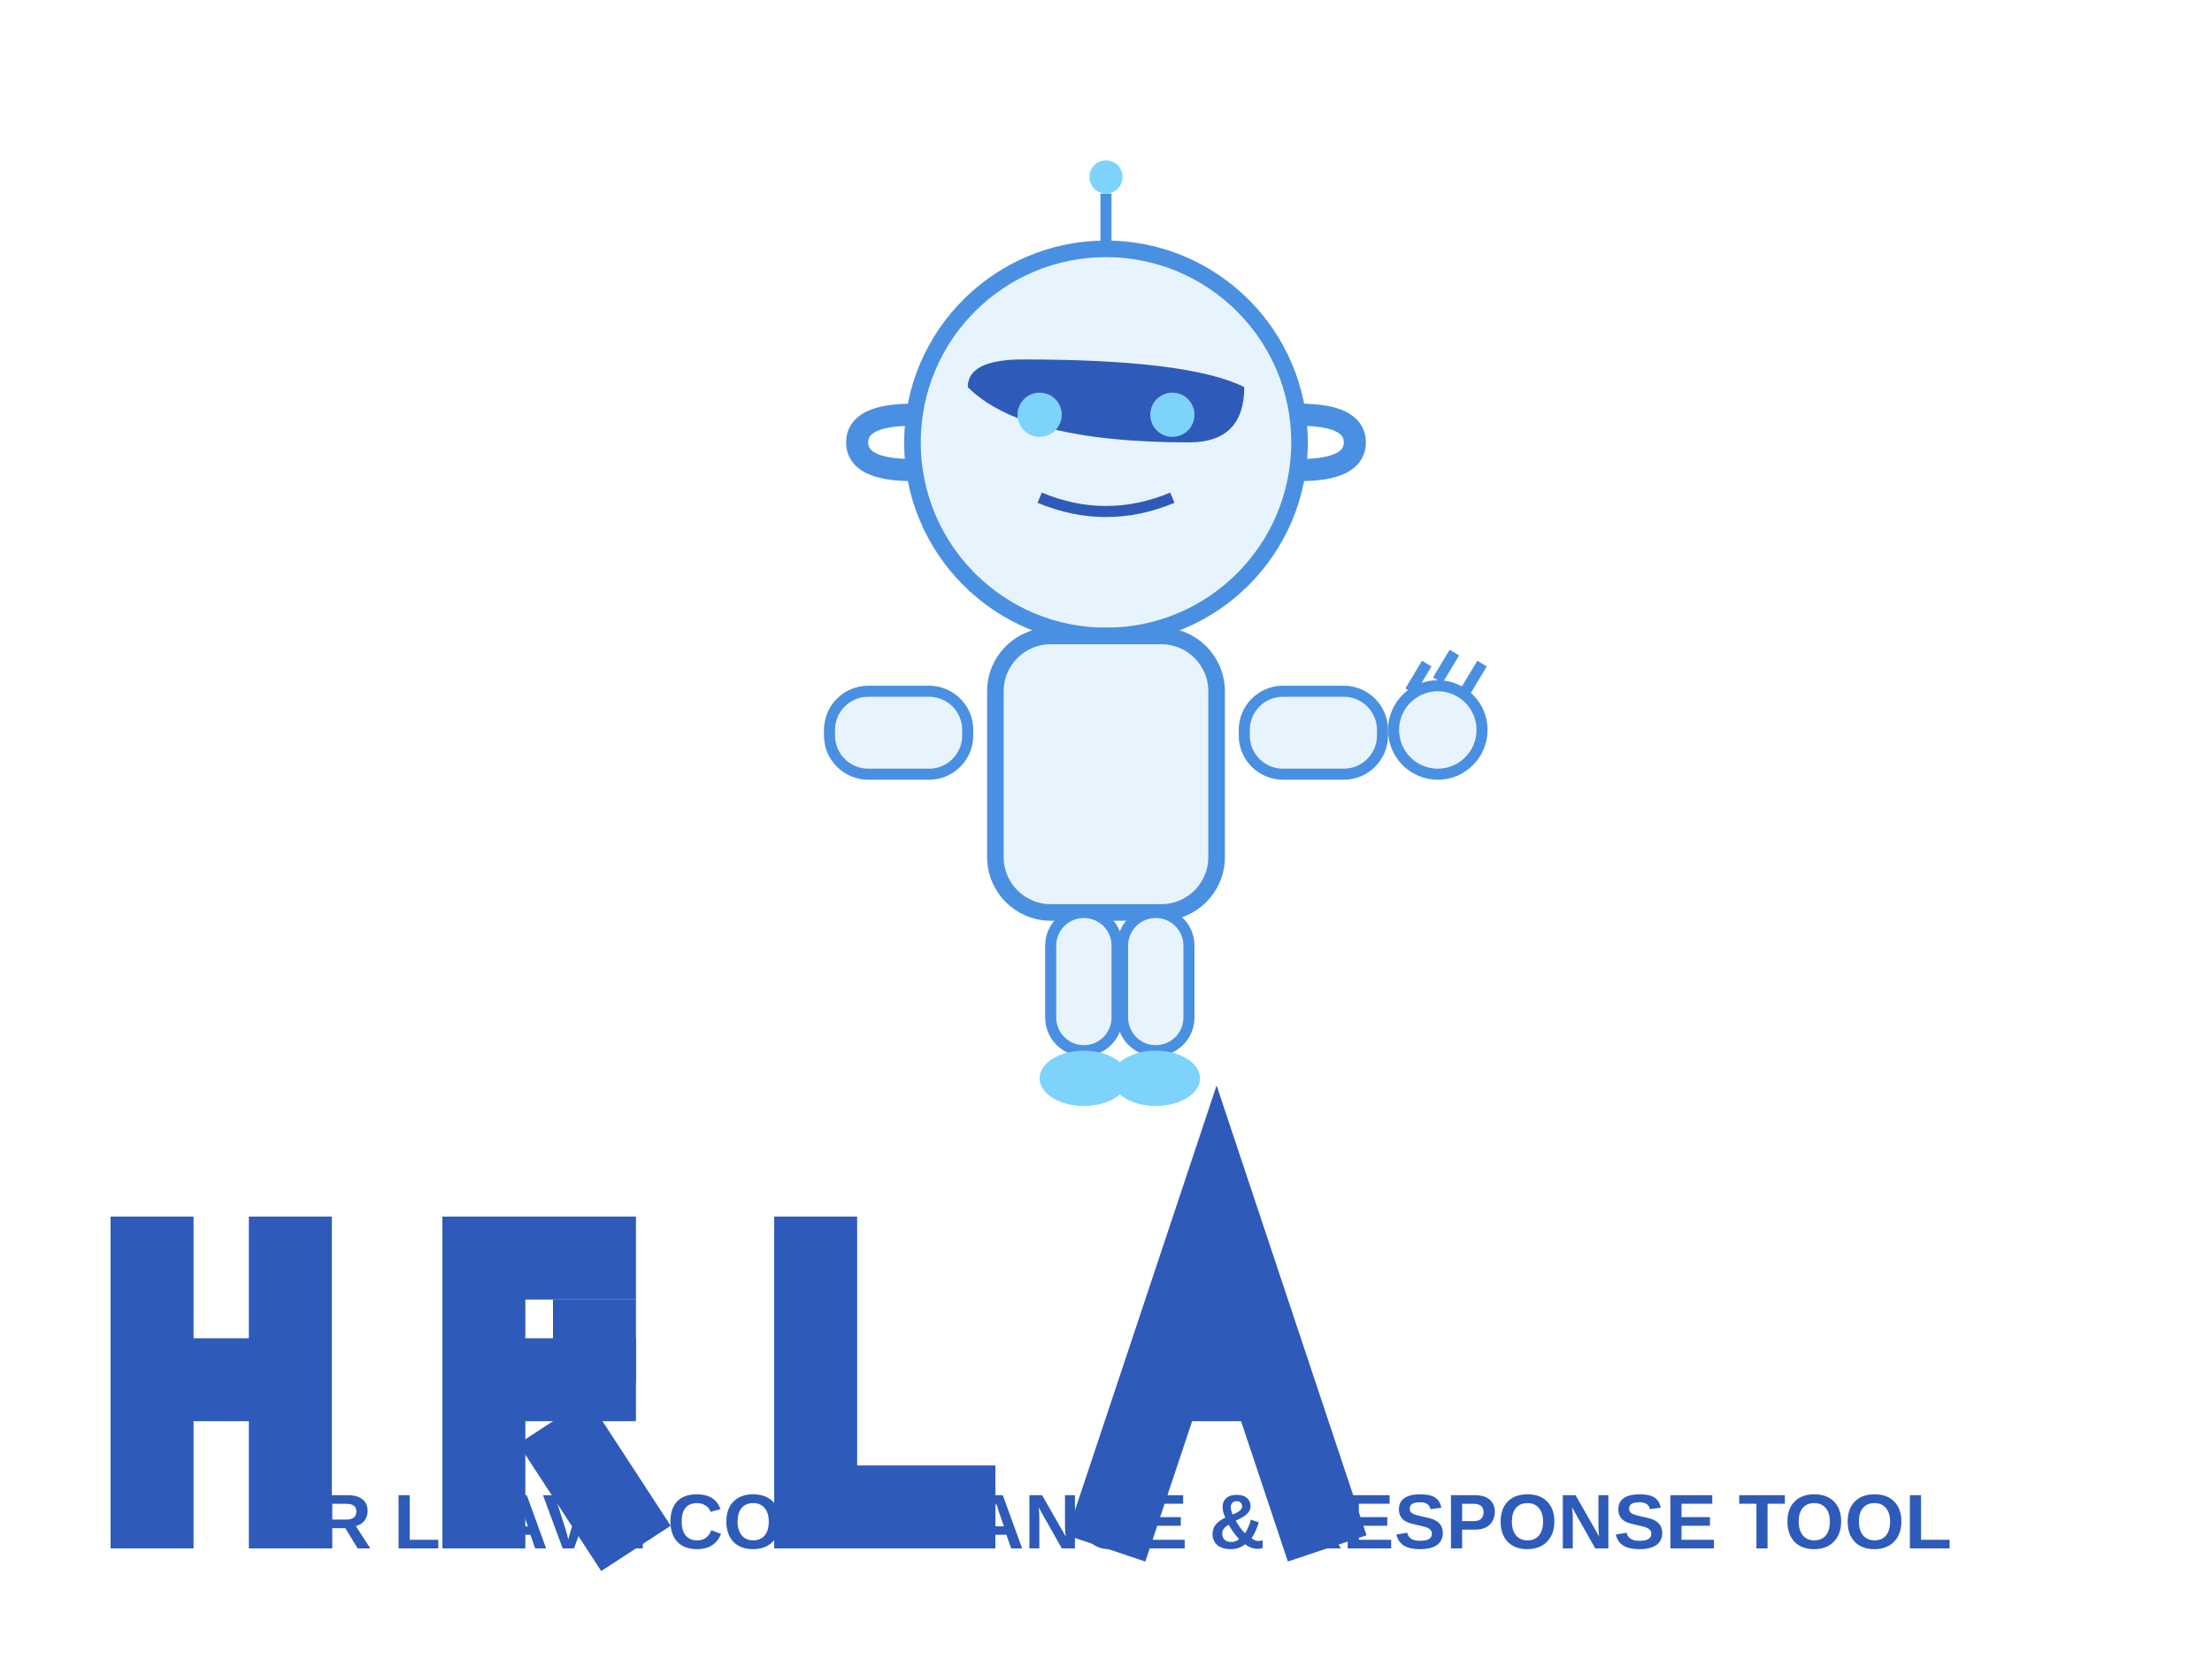
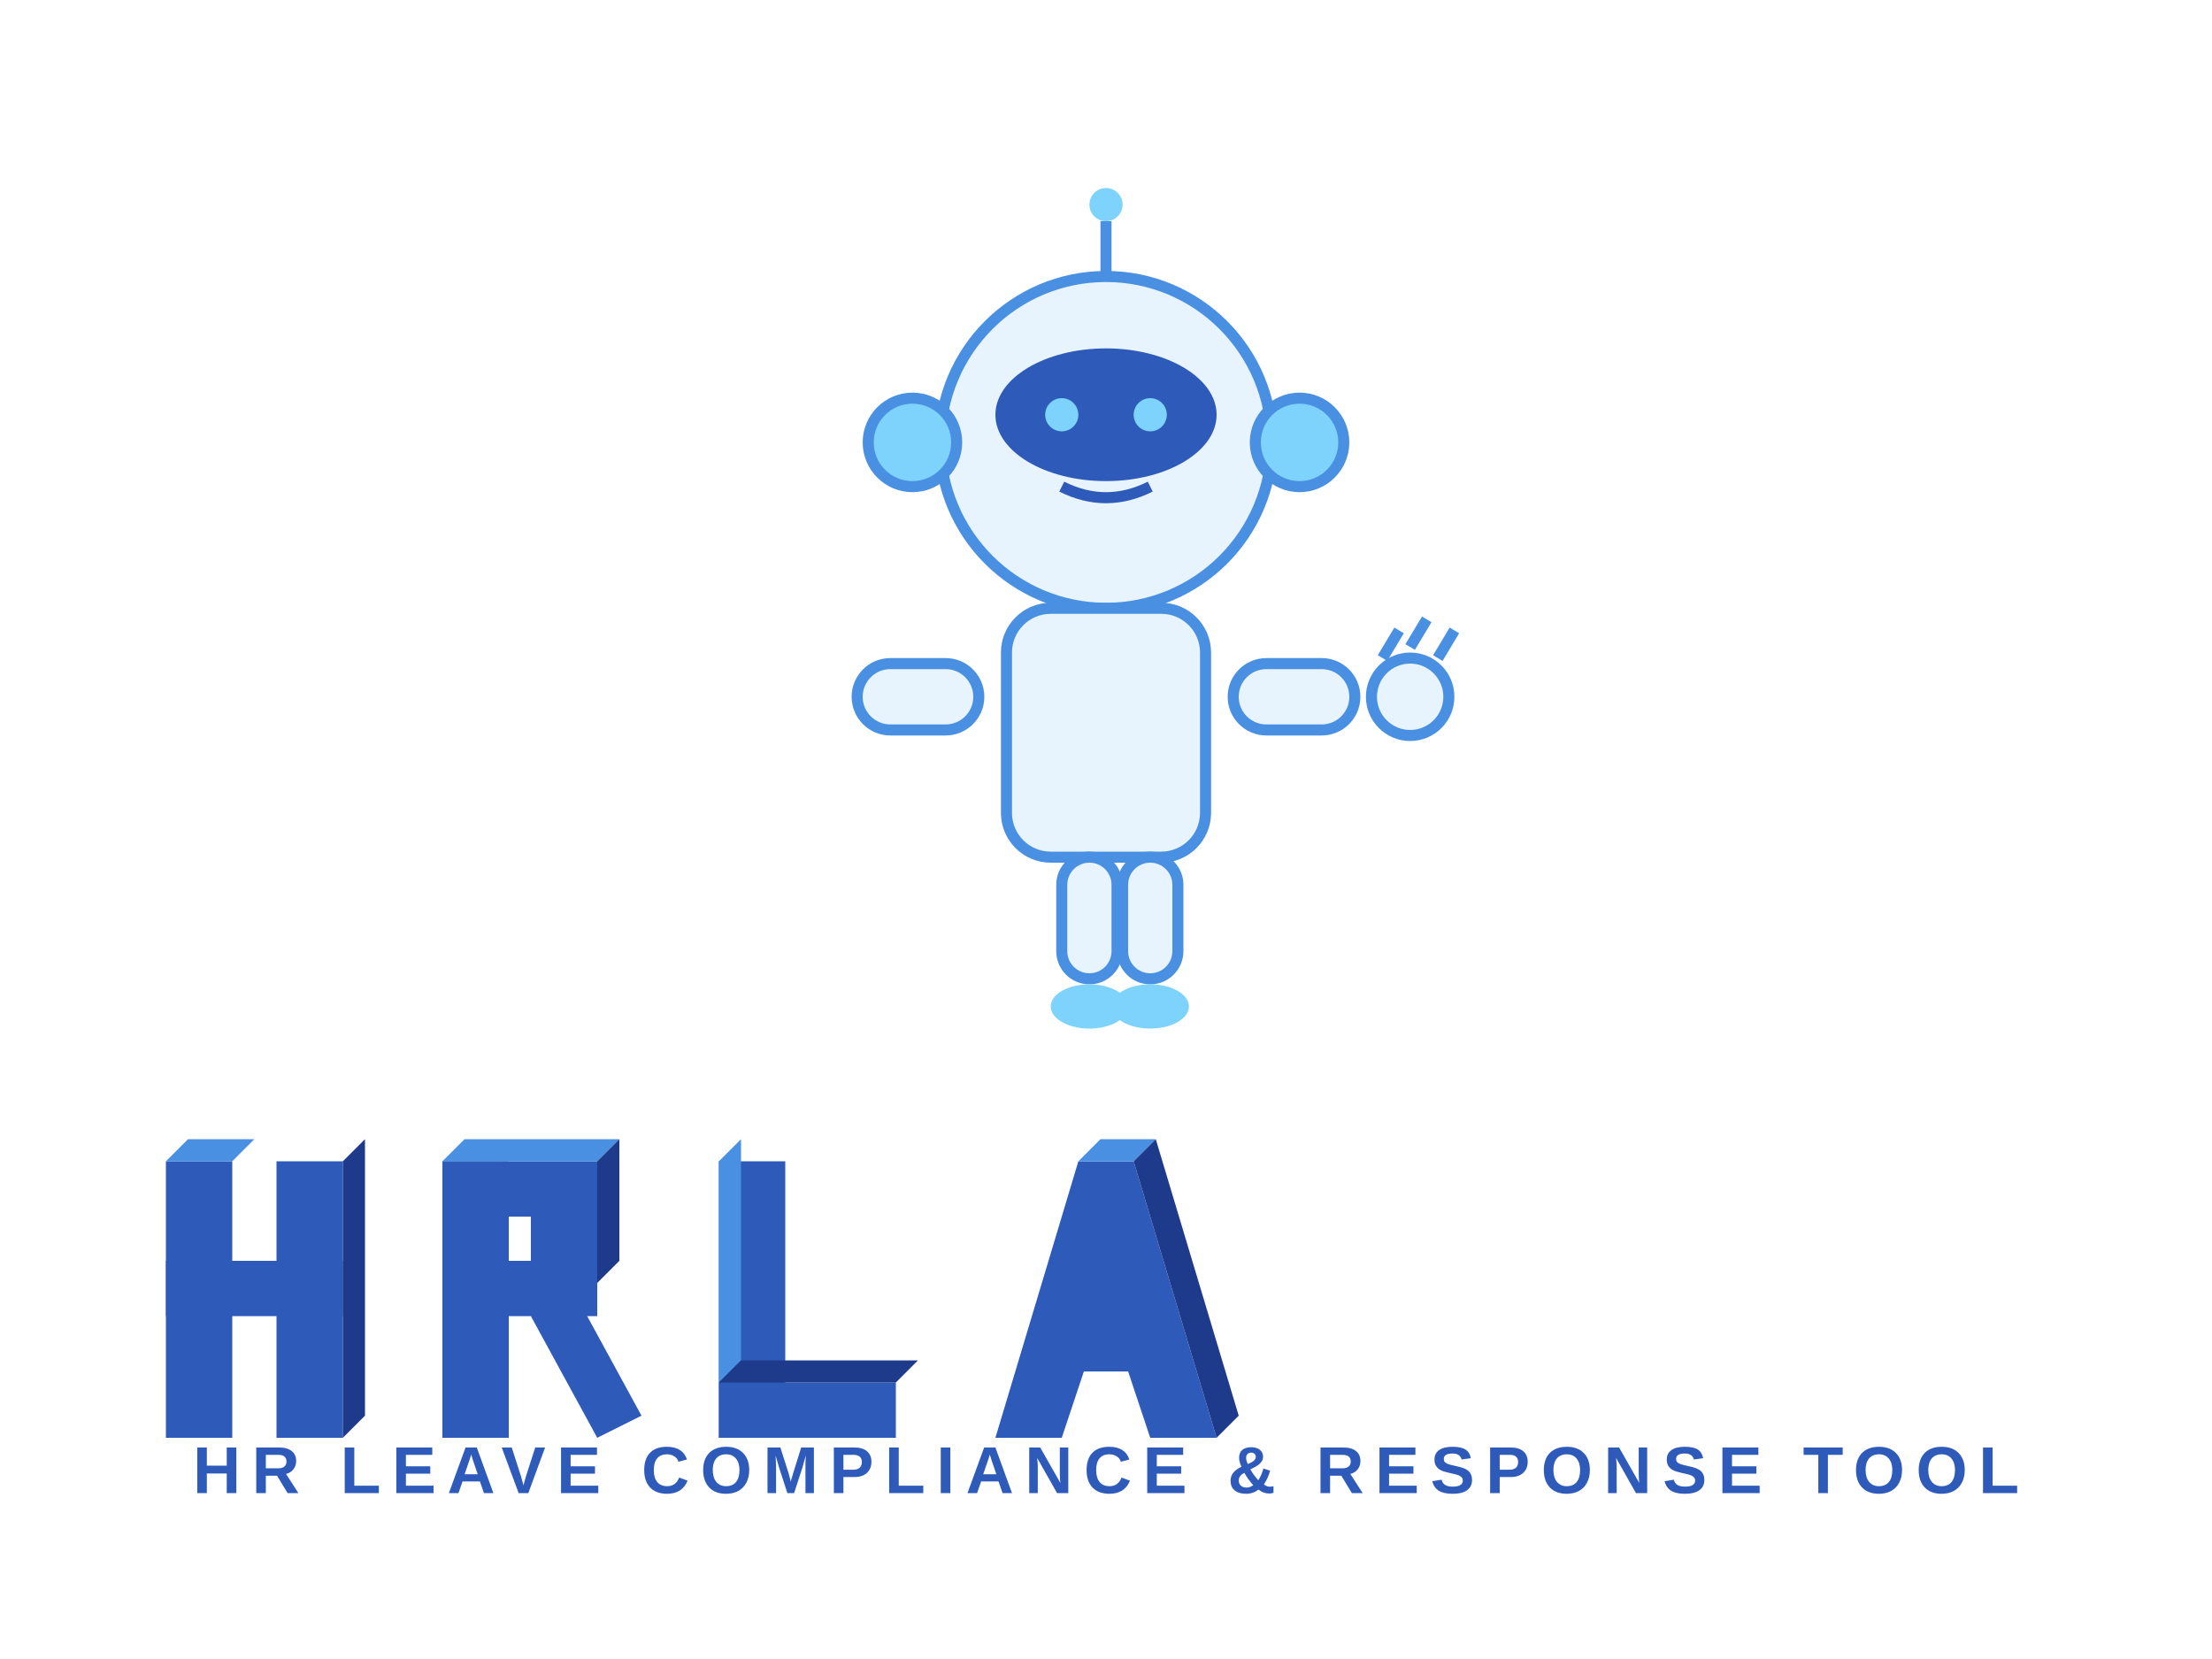
<svg xmlns="http://www.w3.org/2000/svg" width="400" height="300" viewBox="0 0 400 300">
  <g transform="translate(200, 120)">
-     <circle cx="0" cy="-40" r="35" fill="#E8F4FD" stroke="#4A90E2" stroke-width="3" />
-     <path d="M-25 -50 Q-25 -55 -15 -55 Q15 -55 25 -50 Q25 -40 15 -40 Q-15 -40 -25 -50 Z" fill="#2E5BBA" />
-     <circle cx="-12" cy="-45" r="4" fill="#7DD3FC" />
-     <circle cx="12" cy="-45" r="4" fill="#7DD3FC" />
-     <path d="M-12 -30 Q0 -25 12 -30" stroke="#2E5BBA" stroke-width="2" fill="none" />
-     <line x1="0" y1="-75" x2="0" y2="-85" stroke="#4A90E2" stroke-width="2" />
-     <circle cx="0" cy="-88" r="3" fill="#7DD3FC" />
-     <path d="M-35 -45 Q-45 -45 -45 -40 Q-45 -35 -35 -35" stroke="#4A90E2" stroke-width="4" fill="none" />
-     <path d="M35 -45 Q45 -45 45 -40 Q45 -35 35 -35" stroke="#4A90E2" stroke-width="4" fill="none" />
-     <rect x="-20" y="-5" width="40" height="50" rx="10" fill="#E8F4FD" stroke="#4A90E2" stroke-width="3" />
-     <rect x="-50" y="5" width="25" height="15" rx="7" fill="#E8F4FD" stroke="#4A90E2" stroke-width="2" />
-     <rect x="25" y="5" width="25" height="15" rx="7" fill="#E8F4FD" stroke="#4A90E2" stroke-width="2" />
-     <circle cx="60" cy="12" r="8" fill="#E8F4FD" stroke="#4A90E2" stroke-width="2" />
-     <path d="M55 5 L58 0 M60 3 L63 -2 M65 5 L68 0" stroke="#4A90E2" stroke-width="2" />
-     <rect x="-10" y="45" width="12" height="25" rx="6" fill="#E8F4FD" stroke="#4A90E2" stroke-width="2" />
-     <rect x="3" y="45" width="12" height="25" rx="6" fill="#E8F4FD" stroke="#4A90E2" stroke-width="2" />
-     <ellipse cx="-4" cy="75" rx="8" ry="5" fill="#7DD3FC" />
-     <ellipse cx="9" cy="75" rx="8" ry="5" fill="#7DD3FC" />
+     <circle cx="0" cy="-40" r="30" fill="#E8F4FD" stroke="#4A90E2" stroke-width="2" />
+     <ellipse cx="0" cy="-45" rx="20" ry="12" fill="#2E5BBA" />
+     <circle cx="-8" cy="-45" r="3" fill="#7DD3FC" />
+     <circle cx="8" cy="-45" r="3" fill="#7DD3FC" />
+     <path d="M-8 -32 Q0 -28 8 -32" stroke="#2E5BBA" stroke-width="2" fill="none" />
+     <line x1="0" y1="-70" x2="0" y2="-80" stroke="#4A90E2" stroke-width="2" />
+     <circle cx="0" cy="-83" r="3" fill="#7DD3FC" />
+     <circle cx="-35" cy="-40" r="8" fill="#7DD3FC" stroke="#4A90E2" stroke-width="2" />
+     <circle cx="35" cy="-40" r="8" fill="#7DD3FC" stroke="#4A90E2" stroke-width="2" />
+     <rect x="-18" y="-10" width="36" height="45" rx="8" fill="#E8F4FD" stroke="#4A90E2" stroke-width="2" />
+     <rect x="-45" y="0" width="22" height="12" rx="6" fill="#E8F4FD" stroke="#4A90E2" stroke-width="2" />
+     <rect x="23" y="0" width="22" height="12" rx="6" fill="#E8F4FD" stroke="#4A90E2" stroke-width="2" />
+     <circle cx="55" cy="6" r="7" fill="#E8F4FD" stroke="#4A90E2" stroke-width="2" />
+     <path d="M50 -1 L53 -6 M55 -3 L58 -8 M60 -1 L63 -6" stroke="#4A90E2" stroke-width="2" />
+     <rect x="-8" y="35" width="10" height="22" rx="5" fill="#E8F4FD" stroke="#4A90E2" stroke-width="2" />
+     <rect x="3" y="35" width="10" height="22" rx="5" fill="#E8F4FD" stroke="#4A90E2" stroke-width="2" />
+     <ellipse cx="-3" cy="62" rx="7" ry="4" fill="#7DD3FC" />
+     <ellipse cx="8" cy="62" rx="7" ry="4" fill="#7DD3FC" />
  </g>
-   <g transform="translate(0, 220)">
-     <rect x="20" y="0" width="15" height="60" fill="#2E5BBA" />
-     <rect x="20" y="22" width="40" height="15" fill="#2E5BBA" />
-     <rect x="45" y="0" width="15" height="60" fill="#2E5BBA" />
-     <rect x="80" y="0" width="15" height="60" fill="#2E5BBA" />
-     <rect x="80" y="0" width="35" height="15" fill="#2E5BBA" />
-     <rect x="100" y="15" width="15" height="15" fill="#2E5BBA" />
-     <rect x="80" y="22" width="35" height="15" fill="#2E5BBA" />
-     <path d="M100 37 L115 60" stroke="#2E5BBA" stroke-width="15" />
-     <rect x="140" y="0" width="15" height="60" fill="#2E5BBA" />
-     <rect x="140" y="45" width="40" height="15" fill="#2E5BBA" />
-     <path d="M200 60 L220 0 L240 60" stroke="#2E5BBA" stroke-width="15" fill="none" />
-     <rect x="210" y="22" width="20" height="15" fill="#2E5BBA" />
+   <g transform="translate(0, 200)">
+     <g fill="#2E5BBA">
+       <rect x="30" y="10" width="12" height="50" />
+       <rect x="30" y="28" width="32" height="10" />
+       <rect x="50" y="10" width="12" height="50" />
+       <polygon points="30,10 34,6 46,6 42,10" fill="#4A90E2" />
+       <polygon points="62,10 66,6 66,56 62,60" fill="#1E3A8A" />
+     </g>
+     <g fill="#2E5BBA">
+       <rect x="80" y="10" width="12" height="50" />
+       <rect x="80" y="10" width="28" height="10" />
+       <rect x="96" y="20" width="12" height="8" />
+       <rect x="80" y="28" width="28" height="10" />
+       <polygon points="96,38 108,60 116,56 104,34" />
+       <polygon points="80,10 84,6 112,6 108,10" fill="#4A90E2" />
+       <polygon points="108,10 112,6 112,28 108,32" fill="#1E3A8A" />
+     </g>
+     <g fill="#2E5BBA">
+       <rect x="130" y="10" width="12" height="50" />
+       <rect x="130" y="50" width="32" height="10" />
+       <polygon points="130,10 134,6 134,46 130,50" fill="#4A90E2" />
+       <polygon points="130,50 134,46 166,46 162,50" fill="#1E3A8A" />
+     </g>
+     <g fill="#2E5BBA">
+       <polygon points="180,60 195,10 205,10 220,60 208,60 204,48 196,48 192,60" />
+       <rect x="198" y="35" width="8" height="8" />
+       <polygon points="195,10 199,6 209,6 205,10" fill="#4A90E2" />
+       <polygon points="220,60 224,56 209,6 205,10" fill="#1E3A8A" />
+     </g>
  </g>
-   <text x="200" y="280" text-anchor="middle" font-family="Arial, sans-serif" font-size="14" font-weight="bold" fill="#2E5BBA">
+   <text x="200" y="270" text-anchor="middle" font-family="Arial, sans-serif" font-size="12" font-weight="bold" fill="#2E5BBA" letter-spacing="2px">
    HR LEAVE COMPLIANCE &amp; RESPONSE TOOL
  </text>
</svg>
